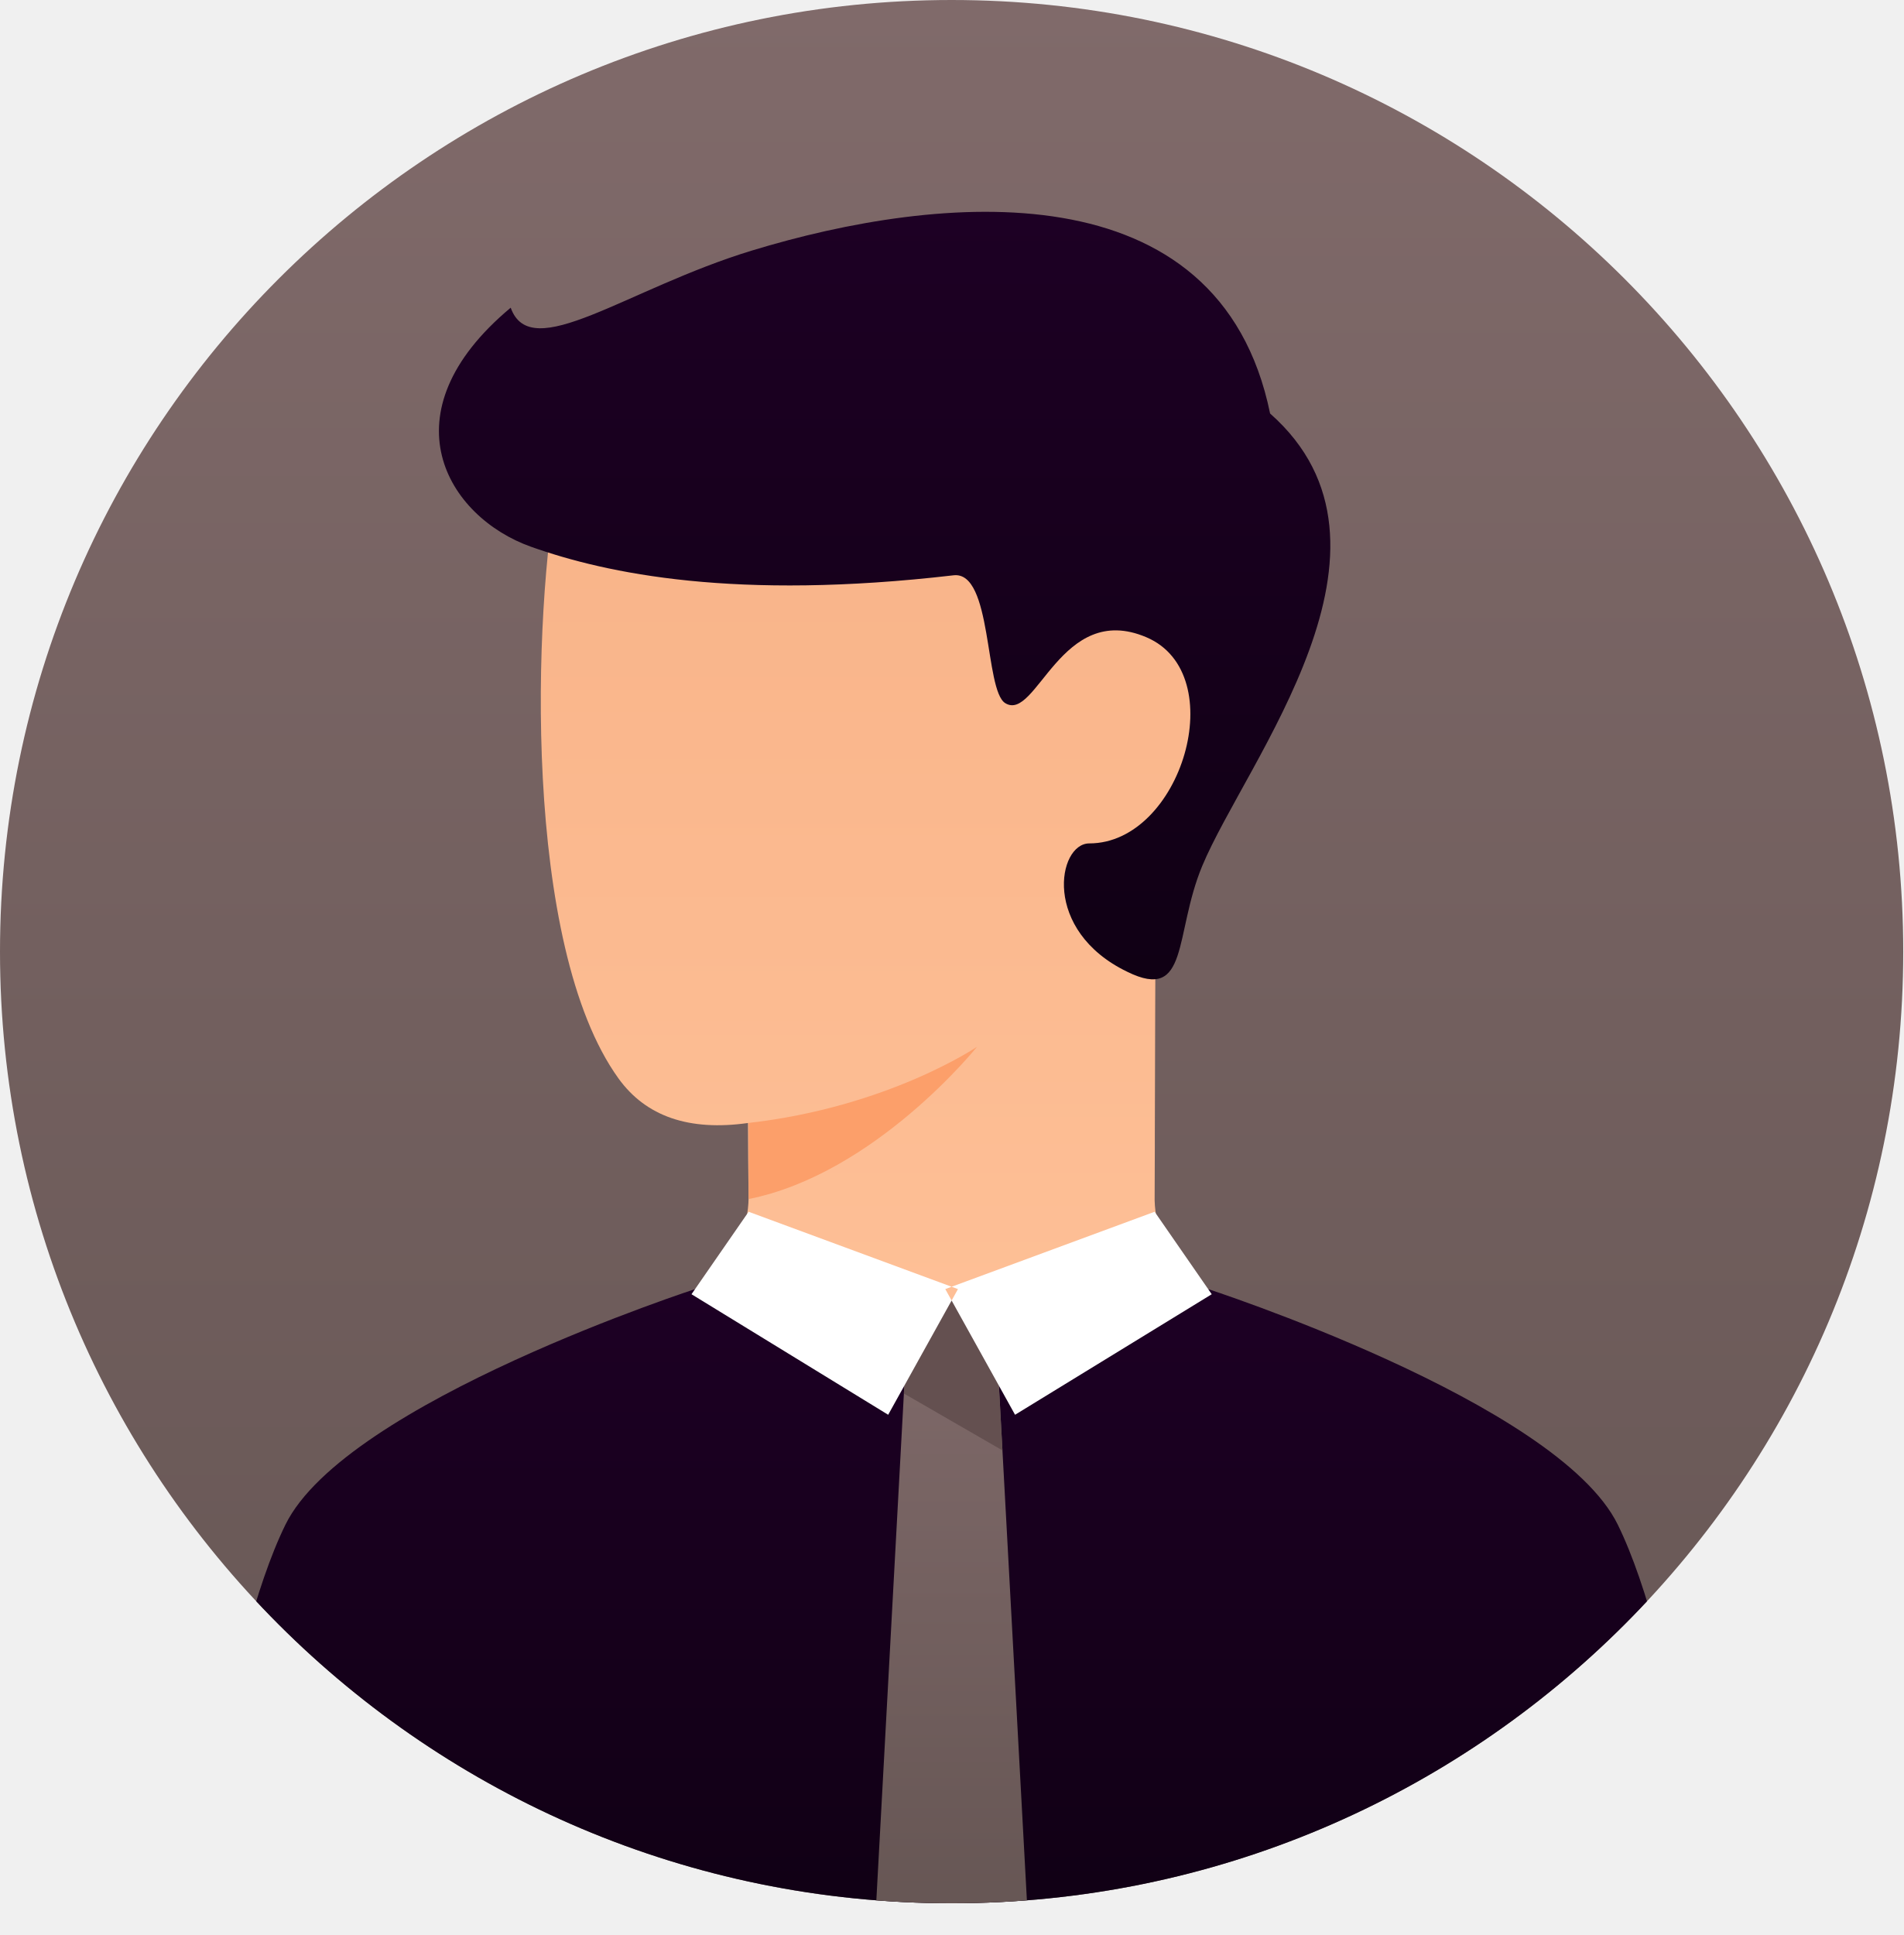
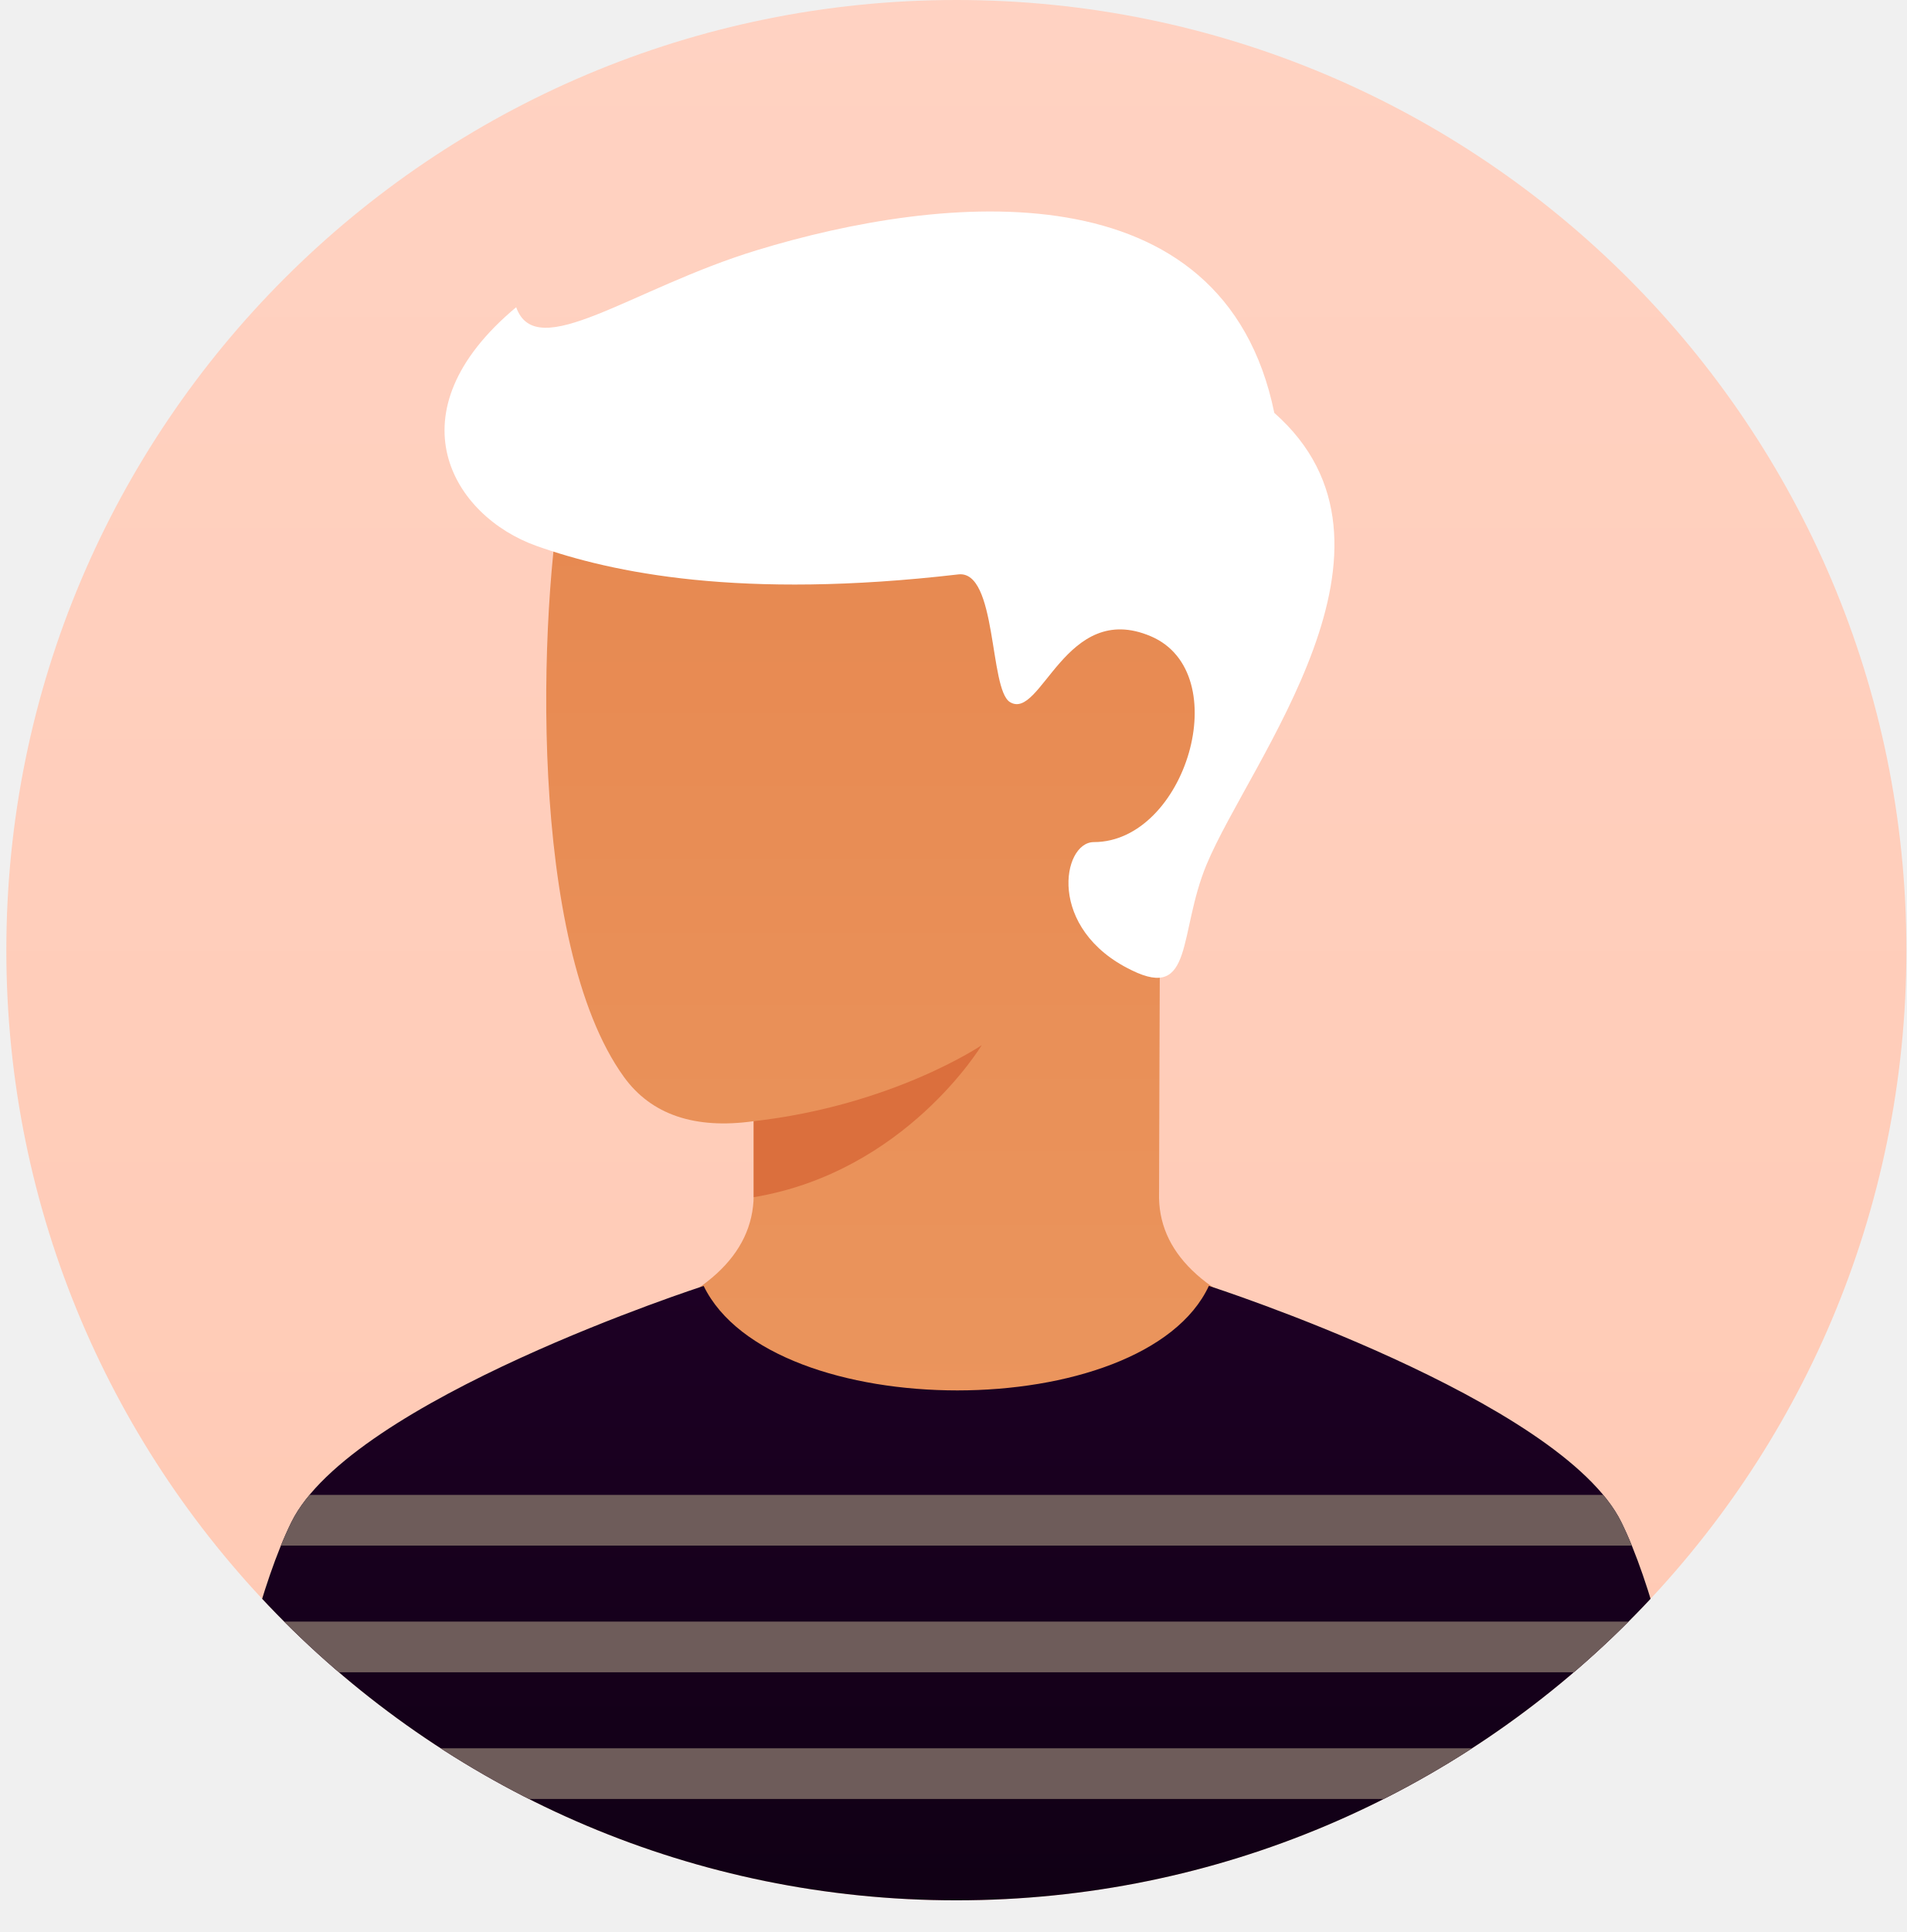
- <svg xmlns="http://www.w3.org/2000/svg" xmlns:xlink="http://www.w3.org/1999/xlink" height="305" viewBox="0 0 300 305" width="300">
-   <linearGradient id="a">
-     <stop offset="0" stop-color="#806a6a" />
-     <stop offset="1" stop-color="#665654" />
+ <svg xmlns="http://www.w3.org/2000/svg" height="305" viewBox="0 0 301 305" width="301">
+   <linearGradient id="a" gradientUnits="userSpaceOnUse" x1="151" x2="151" y1="300" y2="0">
+     <stop offset="0" stop-color="#ffc9b3" />
+     <stop offset="1" stop-color="#ffd2c2" />
  </linearGradient>
-   <linearGradient id="b" gradientUnits="userSpaceOnUse" x1="150" x2="150" xlink:href="#a" y1="0" y2="300" />
-   <clipPath id="c">
-     <path d="m150 300c82.84 0 150-67.16 150-150s-67.16-150-150-150-150 67.16-150 150 67.16 150 150 150z" />
+   <clipPath id="b">
+     <path d="m151 300c82.84 0 150-67.16 150-150s-67.16-150-150-150-150 67.16-150 150 67.16 150 150 150z" />
  </clipPath>
-   <linearGradient id="d" gradientUnits="userSpaceOnUse" x1="145.122" x2="145.122" y1="49.058" y2="233.784">
-     <stop offset="0" stop-color="#f7b186" />
-     <stop offset="1" stop-color="#ffc299" />
+   <linearGradient id="c" gradientUnits="userSpaceOnUse" x1="146.122" x2="146.122" y1="49.058" y2="233.784">
+     <stop offset="0" stop-color="#e6864e" />
+     <stop offset="1" stop-color="#eb965e" />
  </linearGradient>
-   <clipPath id="e">
-     <path d="m95 209.78c18.33 13.34 36.67 24 55 24s36.67-10.66 55-24c-15.11-4.6-22.78-11.46-23-20.59.01-1.63.02-3.94.03-8.28 0-.69 0-1.4 0-2.12.03-11.64.08-27 .15-42.6 14.33-18.58 9.07-40.36 4.58-39.81-5.51.66-53.22-44.61-62.37-46.92-9.15-2.32-32.39 5.16-36.39 26.04s-5.67 73.49 9.5 94.5c4.32 5.98 11.12 8.32 20.4 7.01.01 4.37.04 6.83.1 11.77-.12 9.55-7.79 16.41-23 21z" />
+   <clipPath id="d">
+     <path d="m119 188.78c-.12 9.34-7.79 16.41-23 21 18.33 13.34 36.67 24 55 24s36.67-10.66 55-24c-15.11-4.6-22.78-11.46-23-20.59.01-1.63.11-37.4.18-53 14.33-18.58 9.07-40.36 4.58-39.81-5.51.66-53.22-44.61-62.37-46.92-9.15-2.32-32.39 5.16-36.39 26.04s-5.67 73.49 9.5 94.5c4.32 5.98 11.22 8.3 20.5 7 .01 4.37 0 11.78 0 11.78z" />
  </clipPath>
-   <linearGradient id="f">
+   <linearGradient id="e" gradientUnits="userSpaceOnUse" x1="151" x2="151" y1="203" y2="304.308">
    <stop offset="0" stop-color="#1d0024" />
    <stop offset="1" stop-color="#100014" />
  </linearGradient>
-   <linearGradient id="g" gradientUnits="userSpaceOnUse" x1="139.437" x2="139.437" xlink:href="#f" y1="33.392" y2="154.364" />
-   <linearGradient id="h" gradientUnits="userSpaceOnUse" x1="150" x2="150" xlink:href="#f" y1="203" y2="304.308" />
-   <linearGradient id="i" gradientUnits="userSpaceOnUse" x1="150" x2="150" xlink:href="#a" y1="205" y2="302" />
-   <clipPath id="j">
-     <path d="m157 210 5 92h-24l5-92s4.67-5 7-5 7 5 7 5z" />
+   <clipPath id="f">
+     <path d="m256 240.31c9.52 19.35 15 64 15 64h-240s5.48-44.65 15-64 65.1-37.3 65.1-37.3c10.71 21.99 69.51 21.99 79.77-.01 0 0 55.61 17.95 65.13 37.31z" />
  </clipPath>
-   <clipPath>
-     <path d="m158.14 228.69-15.73-9.08.59-9.61c3.11-3.33 5.44-5 7-5s3.89 1.67 7 5z" />
-   </clipPath>
-   <path d="m150 300c82.84 0 150-67.16 150-150s-67.16-150-150-150-150 67.16-150 150 67.16 150 150 150z" fill="url(#b)" />
-   <g clip-path="url(#c)">
-     <path d="m95 209.78c18.33 13.34 36.67 24 55 24s36.67-10.66 55-24c-15.11-4.6-22.78-11.46-23-20.59.01-1.63.02-3.94.03-8.28 0-.69 0-1.4 0-2.12.03-11.64.08-27 .15-42.6 14.33-18.58 9.07-40.36 4.58-39.81-5.51.66-53.22-44.61-62.37-46.92-9.15-2.32-32.39 5.16-36.39 26.04s-5.67 73.49 9.5 94.5c4.32 5.98 11.12 8.32 20.4 7.01.01 4.37.04 6.83.1 11.77-.12 9.55-7.79 16.41-23 21z" fill="url(#d)" />
-     <g clip-path="url(#e)">
-       <path d="m118 177c22-2.5 36-12 36-12s-16 20-36 24z" fill="#fc9f6a" />
+   <path d="m151 300c82.84 0 150-67.16 150-150s-67.16-150-150-150-150 67.16-150 150 67.16 150 150 150z" fill="url(#a)" />
+   <g clip-path="url(#b)">
+     <path d="m119 188.78c-.12 9.34-7.79 16.41-23 21 18.33 13.34 36.67 24 55 24s36.67-10.66 55-24c-15.11-4.6-22.78-11.46-23-20.59.01-1.63.11-37.4.18-53 14.33-18.58 9.07-40.36 4.58-39.81-5.51.66-53.22-44.61-62.37-46.92-9.15-2.32-32.39 5.16-36.39 26.04s-5.67 73.49 9.5 94.5c4.32 5.98 11.22 8.3 20.5 7 .01 4.37 0 11.78 0 11.78z" fill="url(#c)" />
+     <g clip-path="url(#d)">
+       <path d="m119 177c22-2.5 36-12 36-12s-12 20-36 24z" fill="#db6f3d" />
    </g>
-     <path d="m189.5 136.5c6.89-16.57 34.5-50.32 10.7-71.32-8-39-52.2-34.68-81.7-25.68-19.83 6.05-34.8 18-38 9-20 16.68-9.98 33 3.2 37.68 11.97 4.25 32.2 8.5 66.61 4.5 6.14-.71 4.86 18.11 8.14 20.15 4.93 3.05 8.75-16.15 22.26-10.38 13.51 5.76 5.49 32.49-9.01 32.49-5 0-7.5 13.74 6 20.24 9.8 4.82 7.32-5.91 11.8-16.68z" fill="url(#g)" />
-     <path d="m255 240.31c9.52 19.35 15 64 15 64h-240s5.48-44.65 15-64 65.1-37.3 65.1-37.3c30.71 11.99 49.51 11.99 79.77-.01 0 0 55.61 17.95 65.13 37.31z" fill="url(#h)" />
-     <path d="m157 210 5 92h-24l5-92s4.67-5 7-5 7 5 7 5z" fill="url(#i)" />
-     <g clip-path="url(#j)">
-       <path d="m158.14 228.69-15.73-9.08.59-9.61c3.11-3.33 5.44-5 7-5s3.89 1.67 7 5z" fill="#645050" />
+     <path d="m190.5 136.5c6.89-16.57 34.5-50.32 10.7-71.32-8-39-52.2-34.68-81.7-25.68-19.83 6.05-34.8 18-38 9-20 16.68-9.98 33 3.2 37.68 11.97 4.25 32.2 8.5 66.61 4.5 6.14-.71 4.86 18.11 8.14 20.15 4.93 3.05 8.75-16.15 22.26-10.38 13.51 5.76 5.49 32.49-9.01 32.49-5 0-7.5 13.74 6 20.24 9.8 4.82 7.32-5.91 11.8-16.68z" fill="#fff" />
+     <path d="m256 240.31c9.52 19.35 15 64 15 64h-240s5.48-44.65 15-64 65.1-37.3 65.1-37.3c10.71 21.99 69.51 21.99 79.77-.01 0 0 55.61 17.95 65.13 37.31z" fill="url(#e)" />
+     <g clip-path="url(#f)">
+       <path d="m21 236h260v8h-260zm0 20h260v8h-260zm0 20h260v8h-260z" fill="#6e5c5a" />
    </g>
-     <path d="m151 203.19-33-12.19-9 13 31 19zm-2 0 33-12.19 9 13-31 19z" fill="#fff" />
  </g>
</svg>
